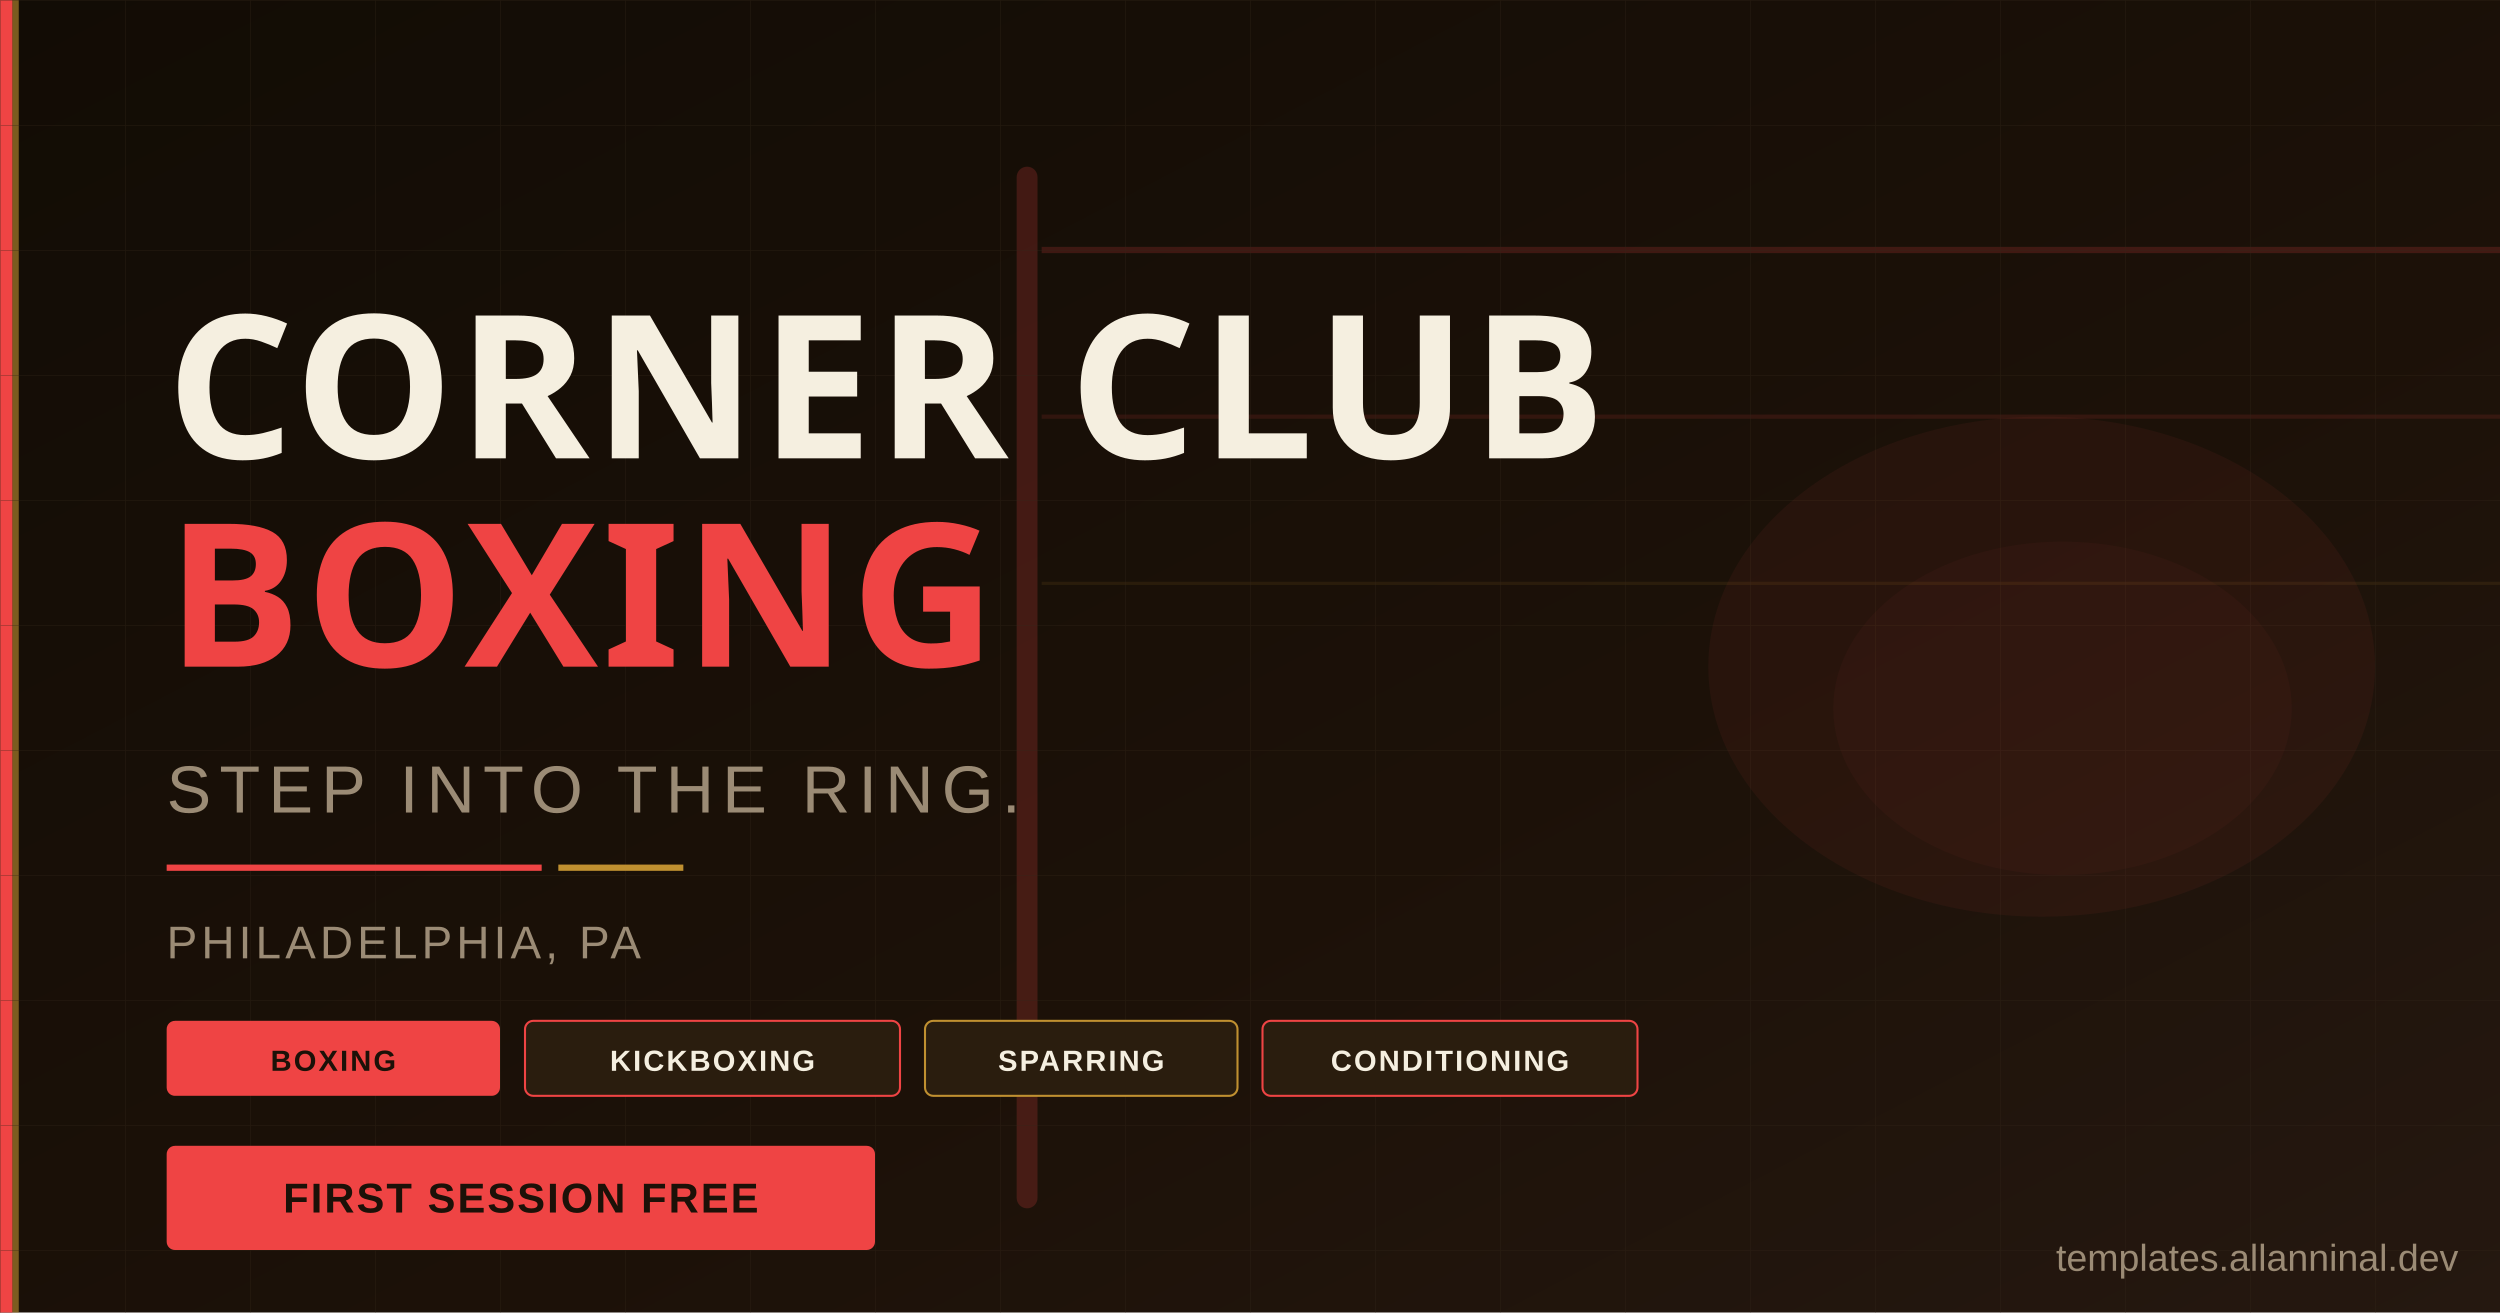
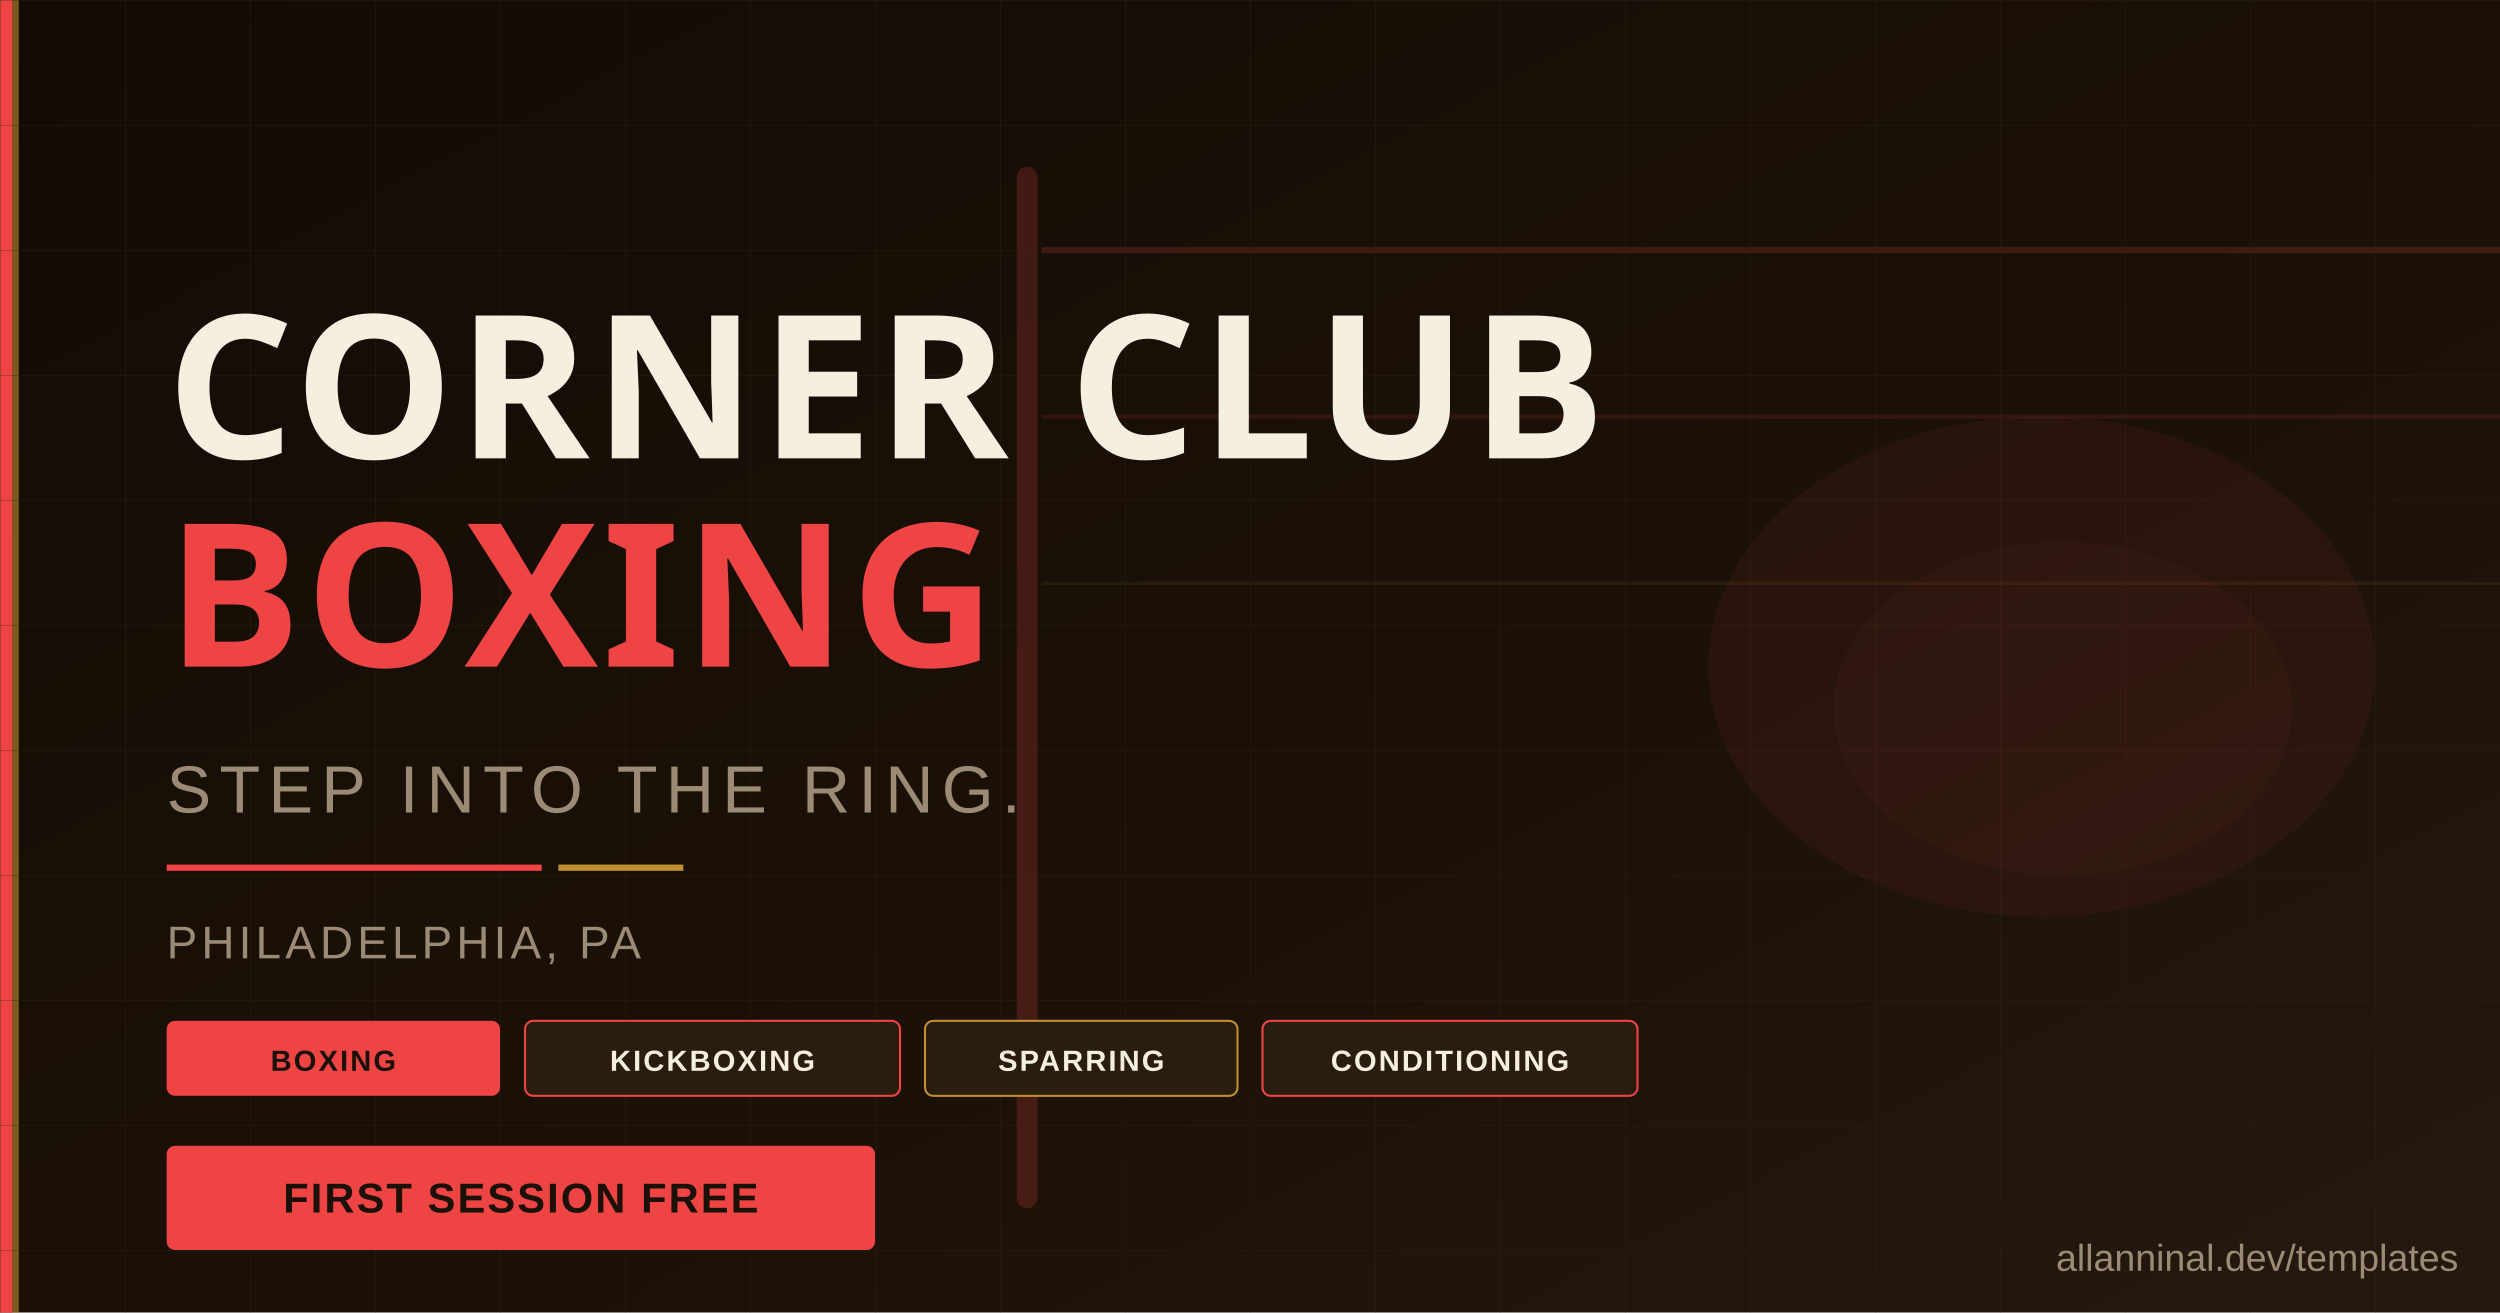
<svg xmlns="http://www.w3.org/2000/svg" width="1200" height="630" viewBox="0 0 1200 630">
  <defs>
    <linearGradient id="bg" x1="0%" y1="0%" x2="100%" y2="100%">
      <stop offset="0%" stop-color="#120C05" />
      <stop offset="60%" stop-color="#1C1108" />
      <stop offset="100%" stop-color="#251810" />
    </linearGradient>
  </defs>
  <rect width="1200" height="630" fill="url(#bg)" />
  <rect x="0" y="0" width="6" height="630" fill="#EF4444" />
  <rect x="6" y="0" width="3" height="630" fill="#C09030" opacity="0.6" />
  <line x1="500" y1="120" x2="1200" y2="120" stroke="#EF4444" stroke-width="3" opacity="0.18" />
  <line x1="500" y1="200" x2="1200" y2="200" stroke="#EF4444" stroke-width="2" opacity="0.12" />
  <line x1="500" y1="280" x2="1200" y2="280" stroke="#C09030" stroke-width="1.5" opacity="0.10" />
  <rect x="488" y="80" width="10" height="500" rx="5" fill="#EF4444" opacity="0.20" />
  <pattern id="grid" x="0" y="0" width="60" height="60" patternUnits="userSpaceOnUse">
    <path d="M 60 0 L 0 0 0 60" fill="none" stroke="#332718" stroke-width="0.75" />
  </pattern>
  <rect width="1200" height="630" fill="url(#grid)" opacity="0.4" />
  <ellipse cx="980" cy="320" rx="160" ry="120" fill="#EF4444" opacity="0.06" />
  <ellipse cx="990" cy="340" rx="110" ry="80" fill="#EF4444" opacity="0.04" />
  <text x="80" y="220" font-family="Impact, sans-serif" font-size="96" font-weight="900" fill="#F5EFE0" letter-spacing="2">CORNER CLUB</text>
  <text x="80" y="320" font-family="Impact, sans-serif" font-size="96" font-weight="900" fill="#EF4444" letter-spacing="2">BOXING</text>
  <text x="80" y="390" font-family="Arial, sans-serif" font-size="32" fill="#9B8B75" letter-spacing="4">STEP INTO THE RING.</text>
  <rect x="80" y="415" width="180" height="3" fill="#EF4444" />
  <rect x="268" y="415" width="60" height="3" fill="#C09030" />
  <text x="80" y="460" font-family="Arial, sans-serif" font-size="22" fill="#9B8B75" letter-spacing="2">PHILADELPHIA, PA</text>
  <rect x="80" y="490" width="160" height="36" rx="4" fill="#EF4444" />
  <text x="160" y="514" font-family="Arial, sans-serif" font-size="14" font-weight="700" fill="#1C1108" text-anchor="middle" letter-spacing="1">BOXING</text>
  <rect x="252" y="490" width="180" height="36" rx="4" fill="#2A1D0E" stroke="#EF4444" stroke-width="1" />
  <text x="342" y="514" font-family="Arial, sans-serif" font-size="14" font-weight="700" fill="#F5EFE0" text-anchor="middle" letter-spacing="1">KICKBOXING</text>
  <rect x="444" y="490" width="150" height="36" rx="4" fill="#2A1D0E" stroke="#C09030" stroke-width="1" />
  <text x="519" y="514" font-family="Arial, sans-serif" font-size="14" font-weight="700" fill="#F5EFE0" text-anchor="middle" letter-spacing="1">SPARRING</text>
  <rect x="606" y="490" width="180" height="36" rx="4" fill="#2A1D0E" stroke="#EF4444" stroke-width="1" />
  <text x="696" y="514" font-family="Arial, sans-serif" font-size="14" font-weight="700" fill="#F5EFE0" text-anchor="middle" letter-spacing="1">CONDITIONING</text>
  <rect x="80" y="550" width="340" height="50" rx="4" fill="#EF4444" />
  <text x="250" y="582" font-family="Arial, sans-serif" font-size="20" font-weight="700" fill="#1C1108" text-anchor="middle" letter-spacing="1">FIRST SESSION FREE</text>
-   <text x="1180" y="610" font-family="Arial, sans-serif" font-size="18" fill="#9B8B75" text-anchor="end">templates.allanninal.dev</text>
+   <text x="1180" y="610" font-family="Arial, sans-serif" font-size="18" fill="#9B8B75" text-anchor="end">allanninal.dev/templates</text>
</svg>
